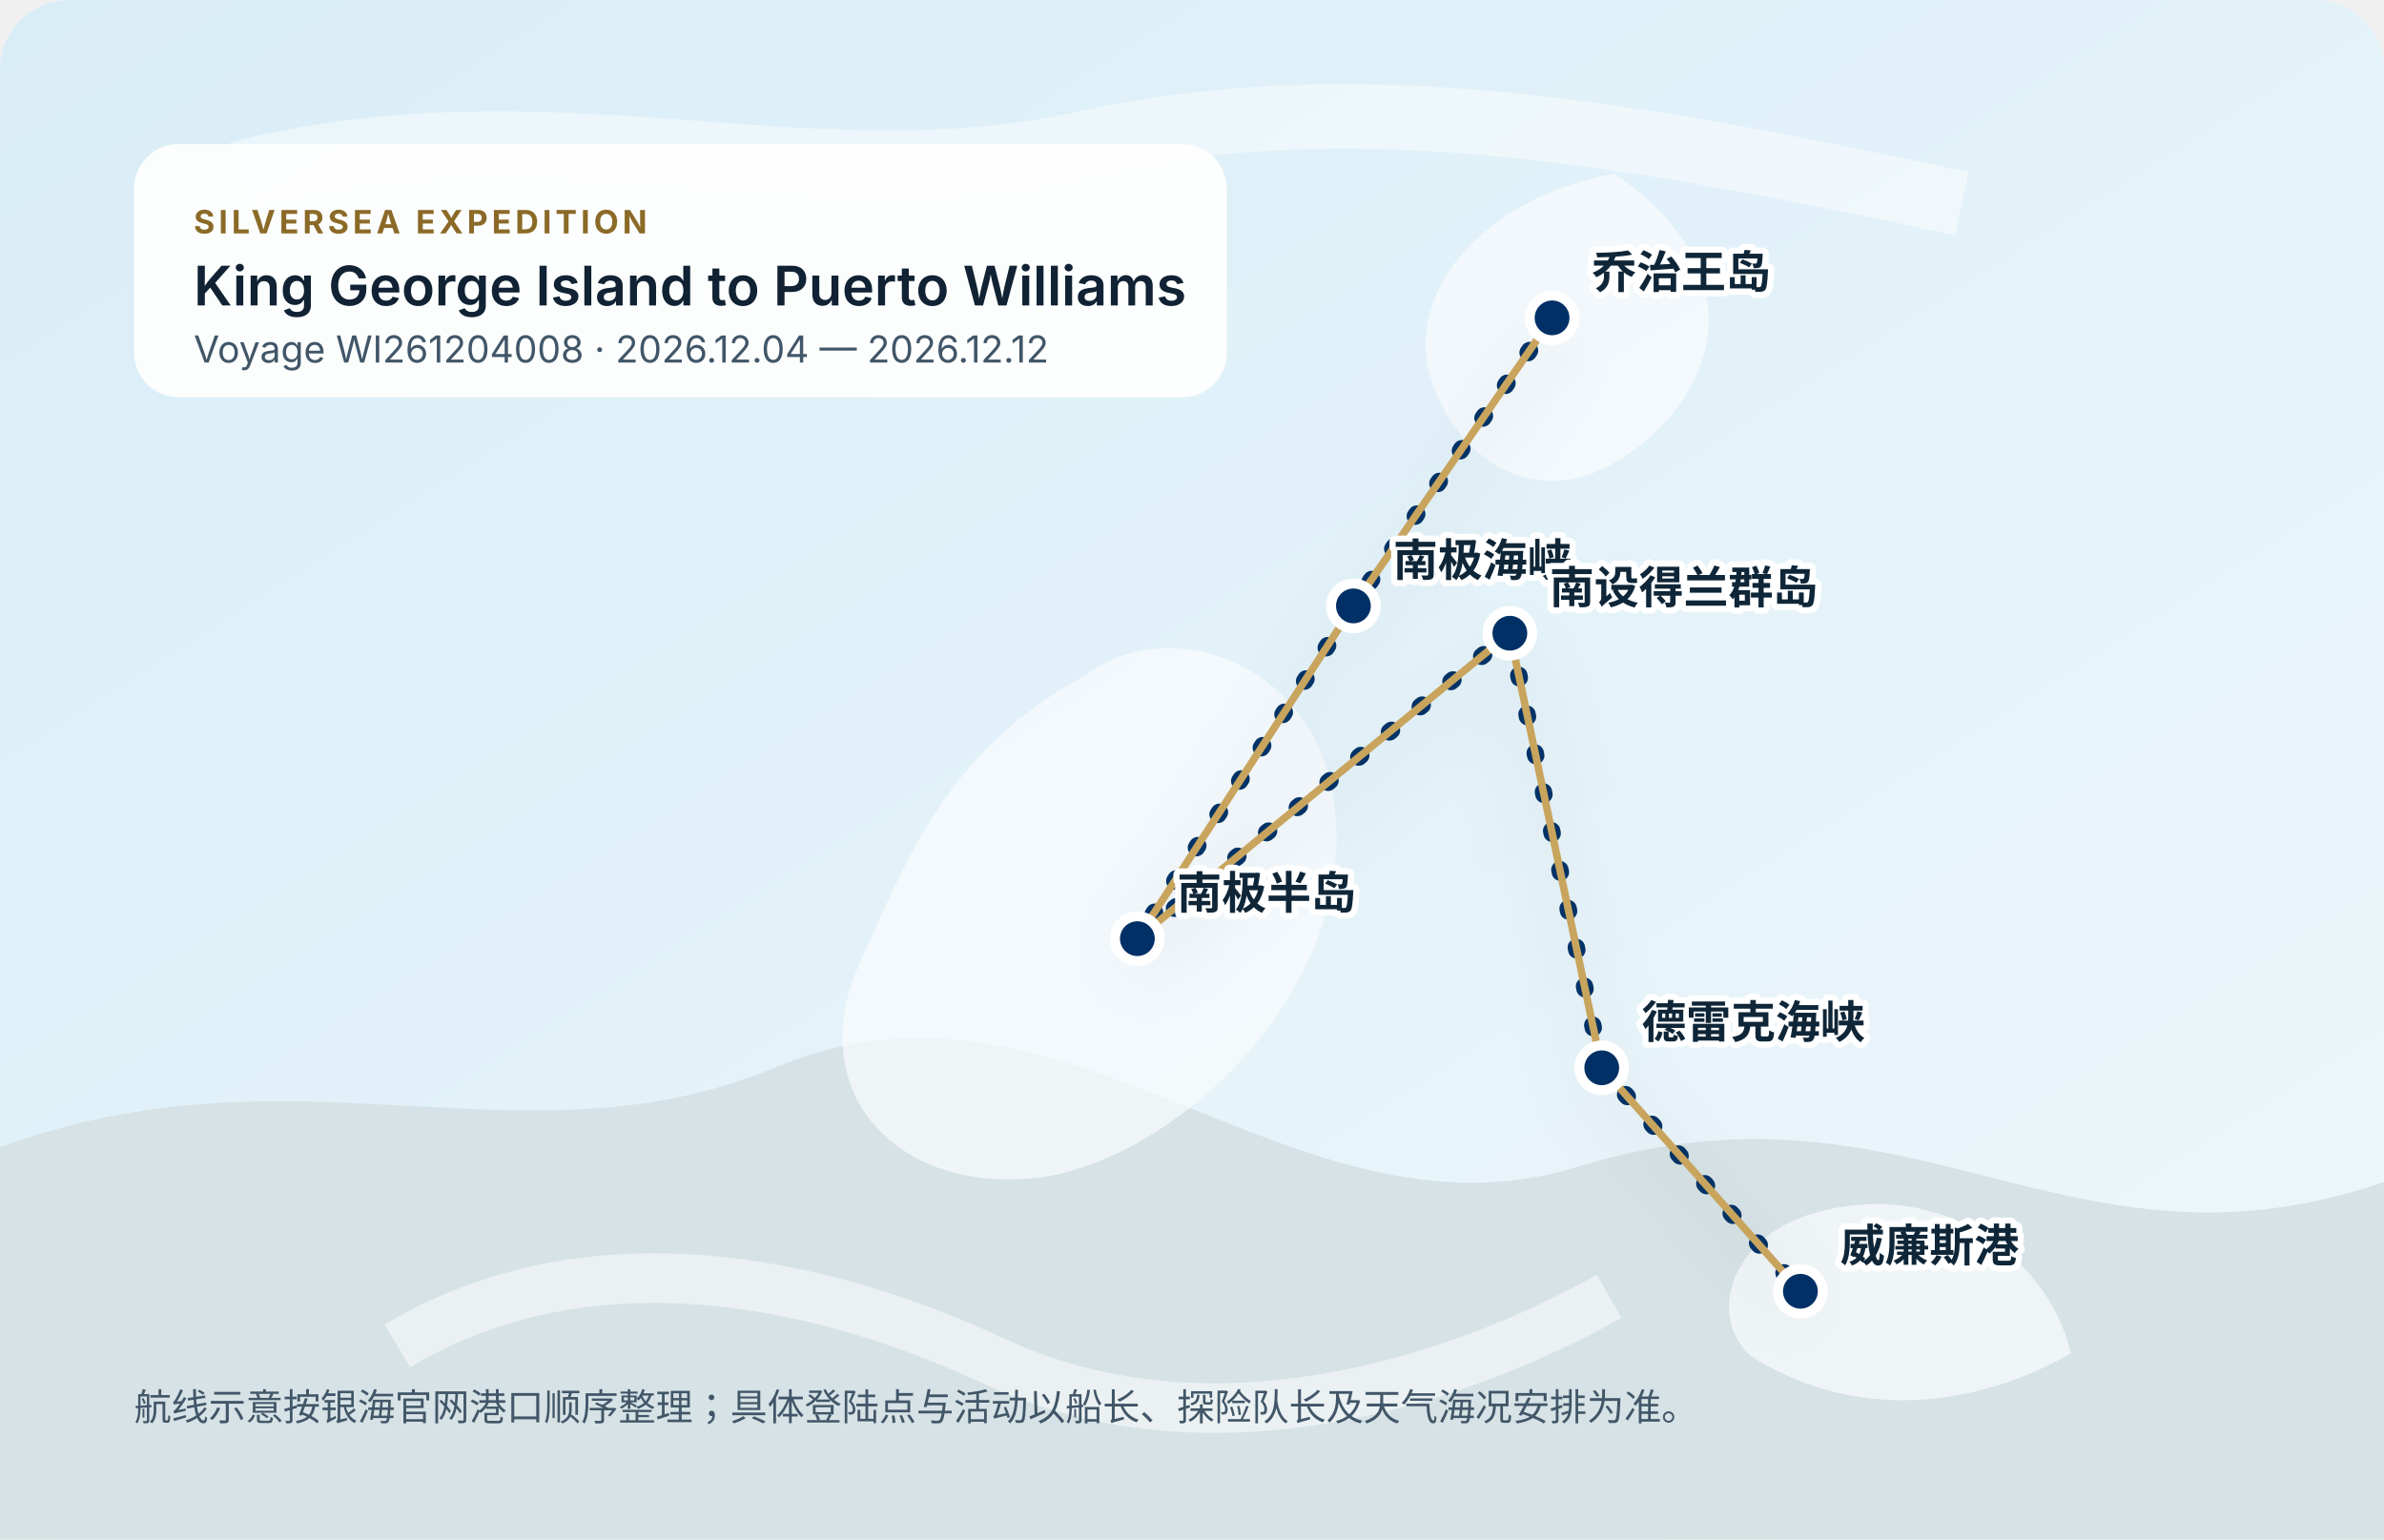
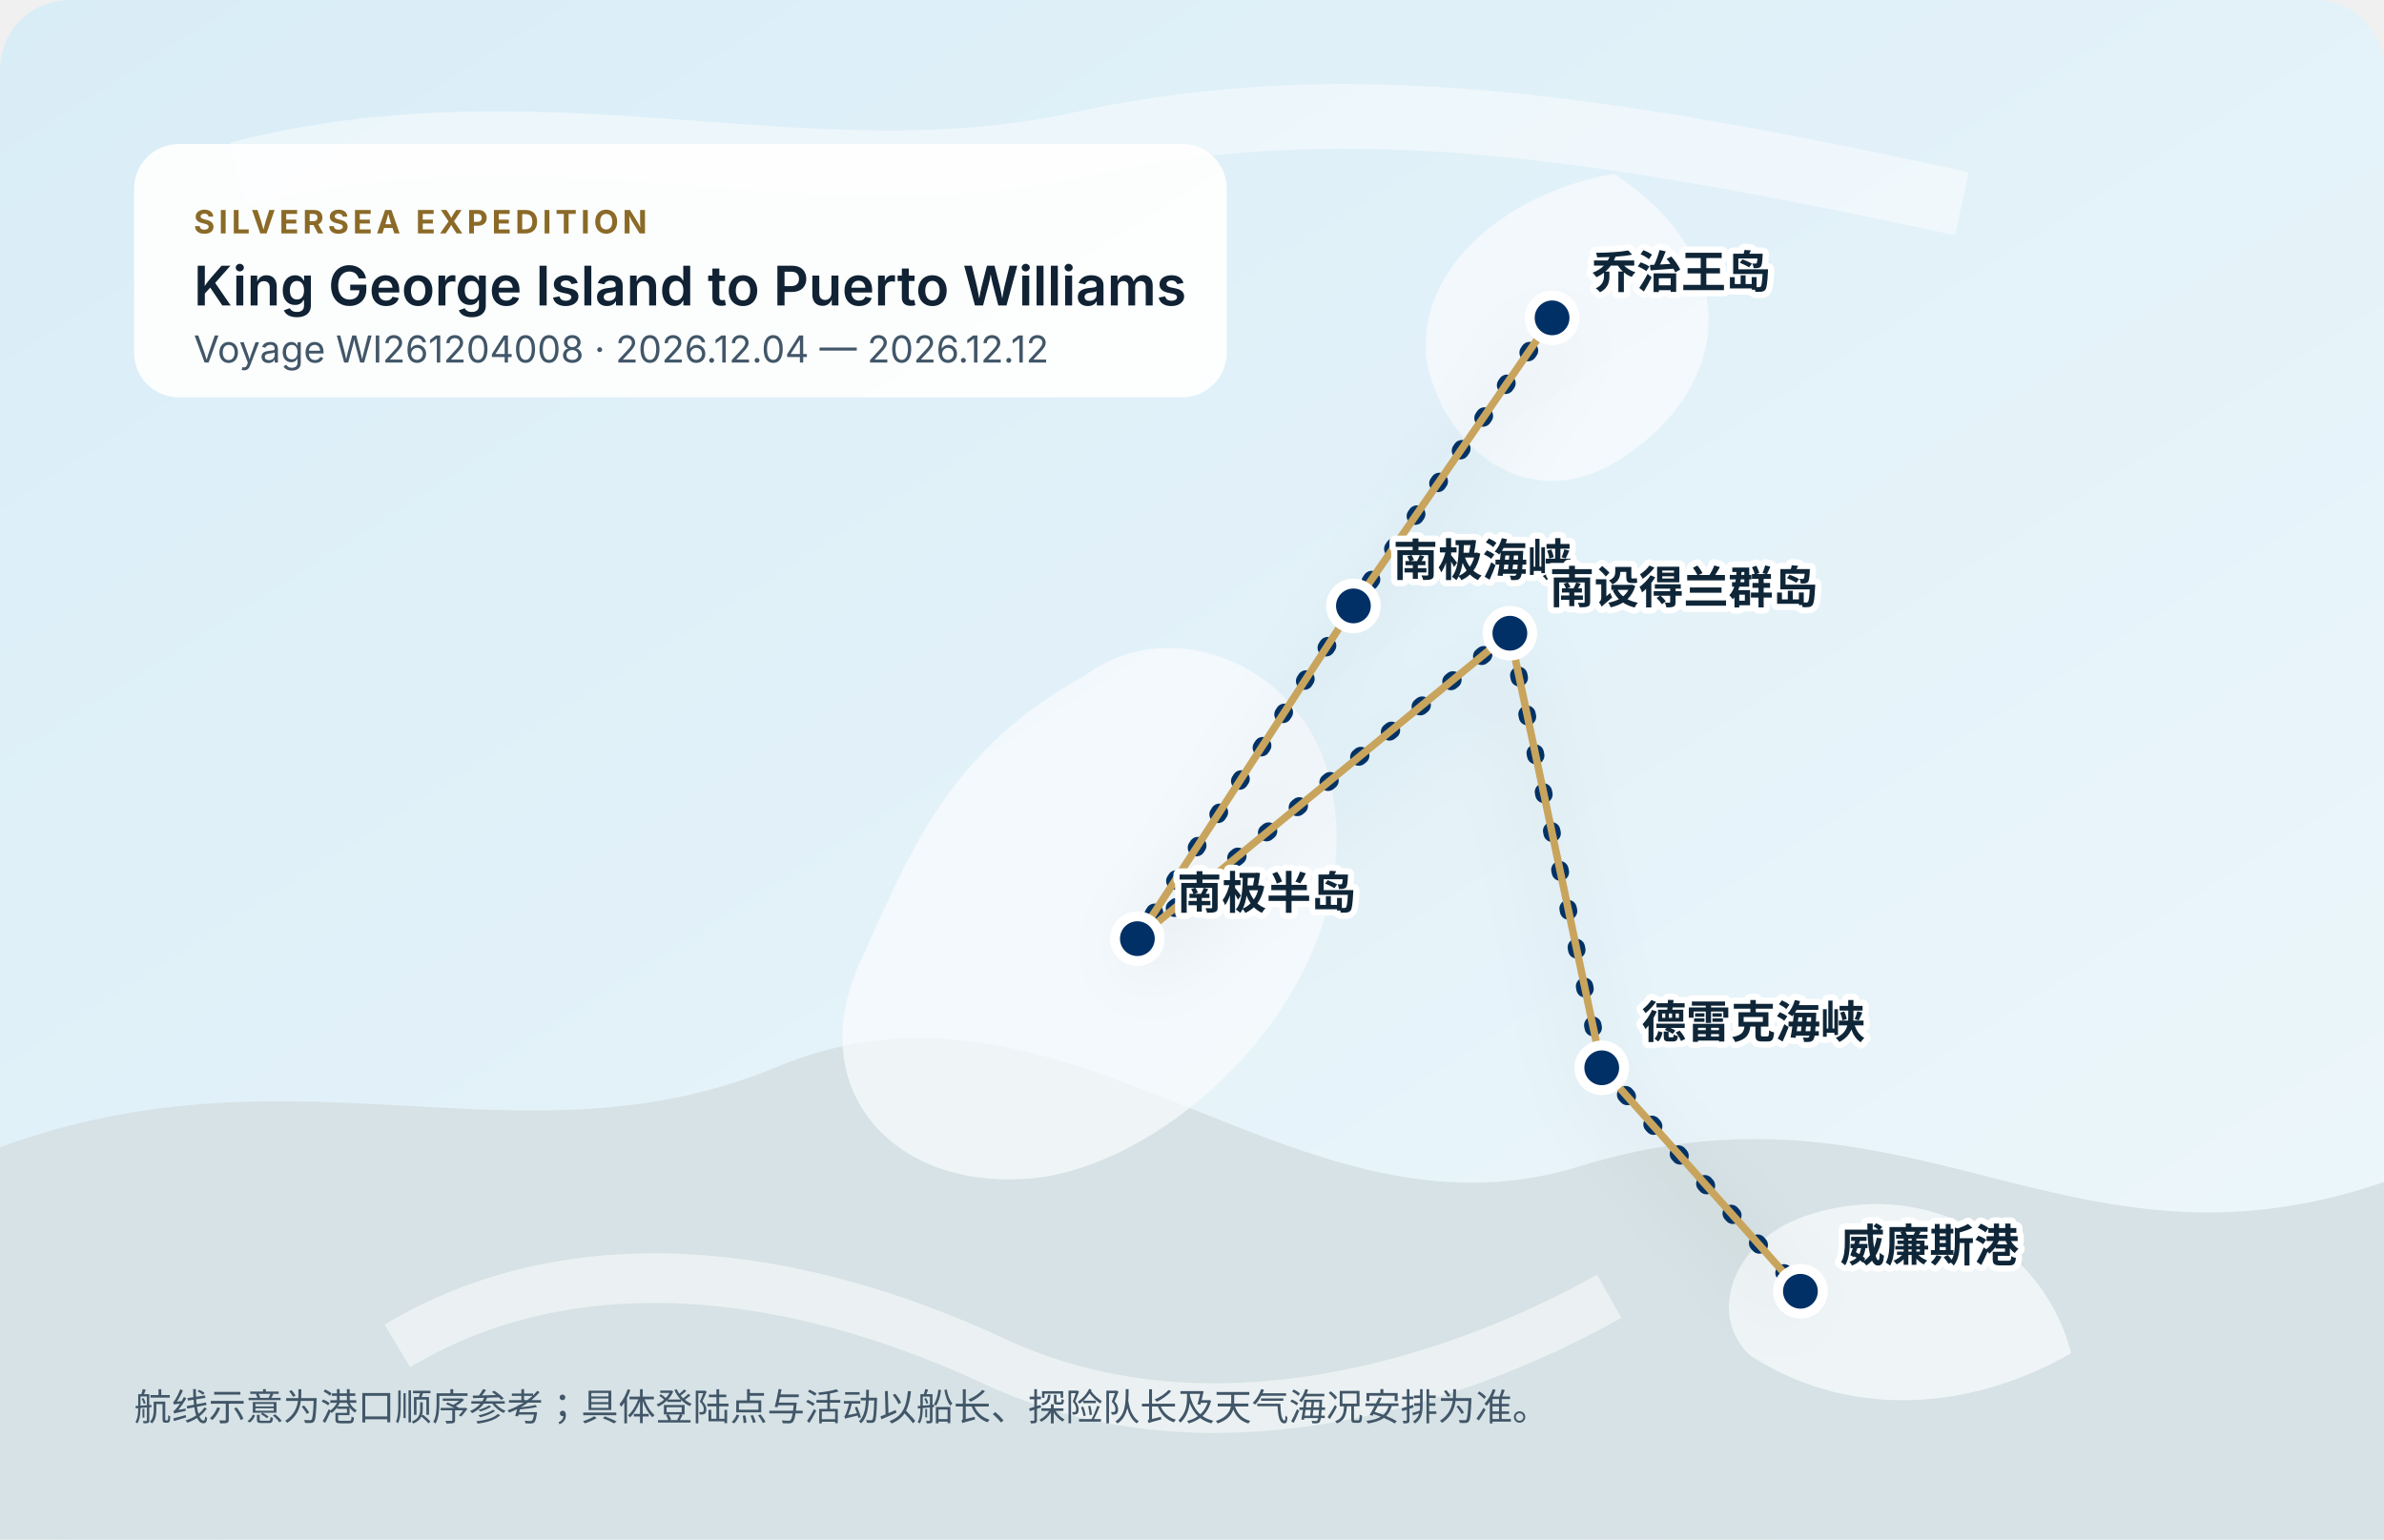
<svg xmlns="http://www.w3.org/2000/svg" viewBox="0 0 960 620" role="img" aria-labelledby="title desc">
  <defs>
    <linearGradient id="sea" x1="0" x2="1" y1="0" y2="1">
      <stop offset="0" stop-color="#d9edf7" />
      <stop offset="1" stop-color="#eef7fb" />
    </linearGradient>
    <filter id="soft" x="-20%" y="-20%" width="140%" height="140%">
      <feDropShadow dx="0" dy="10" stdDeviation="14" flood-color="#0d2b45" flood-opacity=".18" />
    </filter>
  </defs>
  <rect width="960" height="620" rx="28" fill="url(#sea)" />
  <path d="M0 462 C120 418 210 472 312 430 C430 380 520 505 635 470 C770 428 832 520 960 476 L960 620 L0 620 Z" fill="#d6e2e5" />
  <path d="M96 70 C220 38 326 82 435 58 C545 34 650 52 790 82" fill="none" stroke="#ffffff" stroke-width="26" opacity=".45" />
  <path d="M160 542 C230 500 318 510 400 548 C485 588 584 558 648 522" fill="none" stroke="#ffffff" stroke-width="20" opacity=".5" />
  <g opacity=".74">
    <path d="M650 70 C704 106 696 156 654 184 C618 208 584 184 575 148 C568 111 604 78 650 70 Z" fill="#f8fbfd" />
    <path d="M437 272 C472 246 526 268 536 316 C552 392 478 465 420 474 C360 482 322 438 347 386 C366 344 382 302 437 272 Z" fill="#f8fbfd" />
    <path d="M726 490 C778 472 824 504 834 545 C790 570 742 570 705 546 C688 531 696 501 726 490 Z" fill="#f8fbfd" />
  </g>
  <path d="M 625 128 L 545 244 L 458 378 L 608 255 L 645 430 L 725 520" fill="none" stroke="#003066" stroke-width="7" stroke-linecap="round" stroke-linejoin="round" stroke-dasharray="1 15" filter="url(#soft)" />
  <path d="M 625 128 L 545 244 L 458 378 L 608 255 L 645 430 L 725 520" fill="none" stroke="#c8a45d" stroke-width="3" stroke-linecap="round" stroke-linejoin="round" />
  <g>
    <circle cx="625" cy="128" r="9" fill="#003066" stroke="#ffffff" stroke-width="4" />
    <text x="641" y="116" class="label">乔治王岛</text>
  </g>
  <g>
    <circle cx="545" cy="244" r="9" fill="#003066" stroke="#ffffff" stroke-width="4" />
    <text x="561" y="232" class="label">南极海峡</text>
  </g>
  <g>
    <circle cx="458" cy="378" r="9" fill="#003066" stroke="#ffffff" stroke-width="4" />
    <text x="474" y="366" class="label">南极半岛</text>
  </g>
  <g>
    <circle cx="608" cy="255" r="9" fill="#003066" stroke="#ffffff" stroke-width="4" />
    <text x="624" y="243" class="label">南设得兰群岛</text>
  </g>
  <g>
    <circle cx="645" cy="430" r="9" fill="#003066" stroke="#ffffff" stroke-width="4" />
    <text x="661" y="418" class="label">德雷克海峡</text>
  </g>
  <g>
    <circle cx="725" cy="520" r="9" fill="#003066" stroke="#ffffff" stroke-width="4" />
    <text x="741" y="508" class="label">威廉斯港</text>
  </g>
  <g transform="translate(54 58)">
    <rect width="440" height="102" rx="18" fill="#ffffff" opacity=".92" />
    <text x="24" y="36" class="kicker">SILVERSEA EXPEDITION</text>
    <text x="24" y="65" class="title">King George Island to Puerto Williams</text>
    <text x="24" y="88" class="small">Voyage WI261204008 · 2026.12.04 — 2026.12.12</text>
  </g>
-   <text x="54" y="572" class="small">航线示意按银海官网港口顺序整理；具体登陆点与活动以船长、探险队长及天气海况安排为准。</text>
+   <text x="54" y="572" class="small">航线示意为港口顺序参考；具体登陆点与活动以船长、探险队长及天气海况安排为准。</text>
  <style>
    .title { font: 600 22px -apple-system, BlinkMacSystemFont, "PingFang SC", sans-serif; fill: #102233; }
    .kicker { font: 700 13px -apple-system, BlinkMacSystemFont, "PingFang SC", sans-serif; letter-spacing: .12em; fill: #8b6a28; }
    .label { font: 600 18px -apple-system, BlinkMacSystemFont, "PingFang SC", sans-serif; fill: #0f2638; paint-order: stroke; stroke: #fff; stroke-width: 5px; stroke-linejoin: round; }
    .small { font: 15px -apple-system, BlinkMacSystemFont, "PingFang SC", sans-serif; fill: #415668; }
  </style>
</svg>
